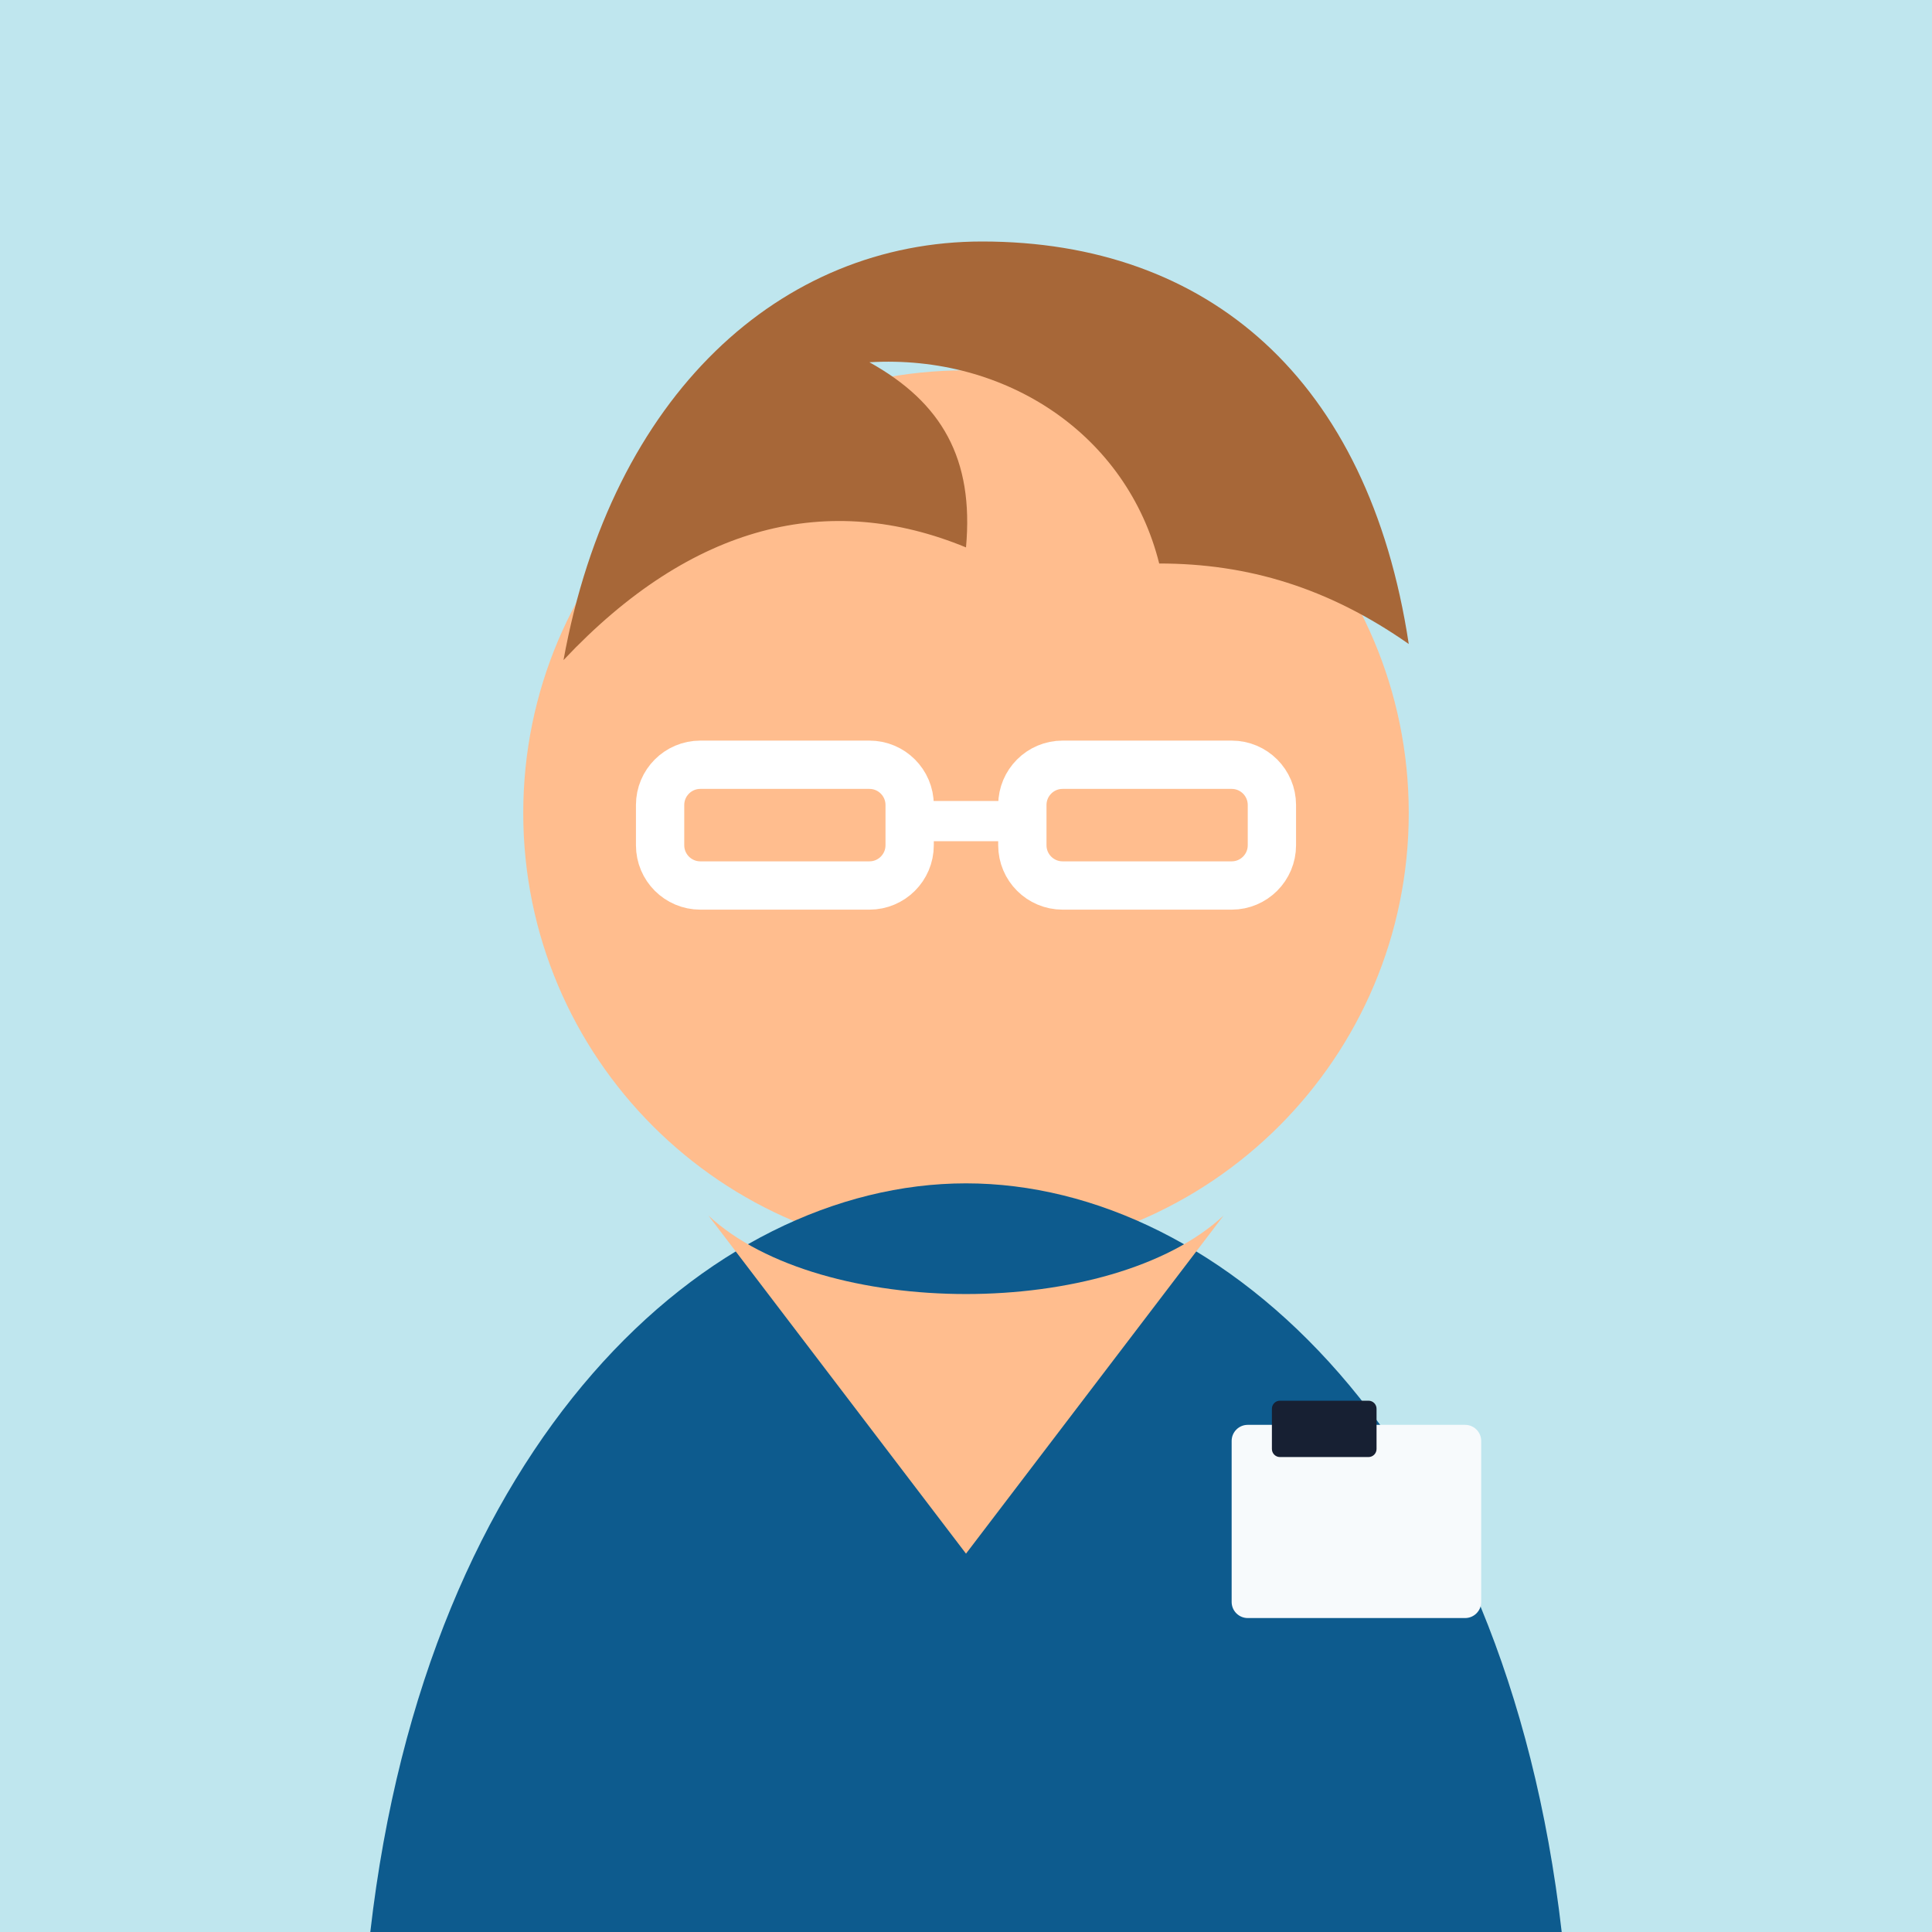
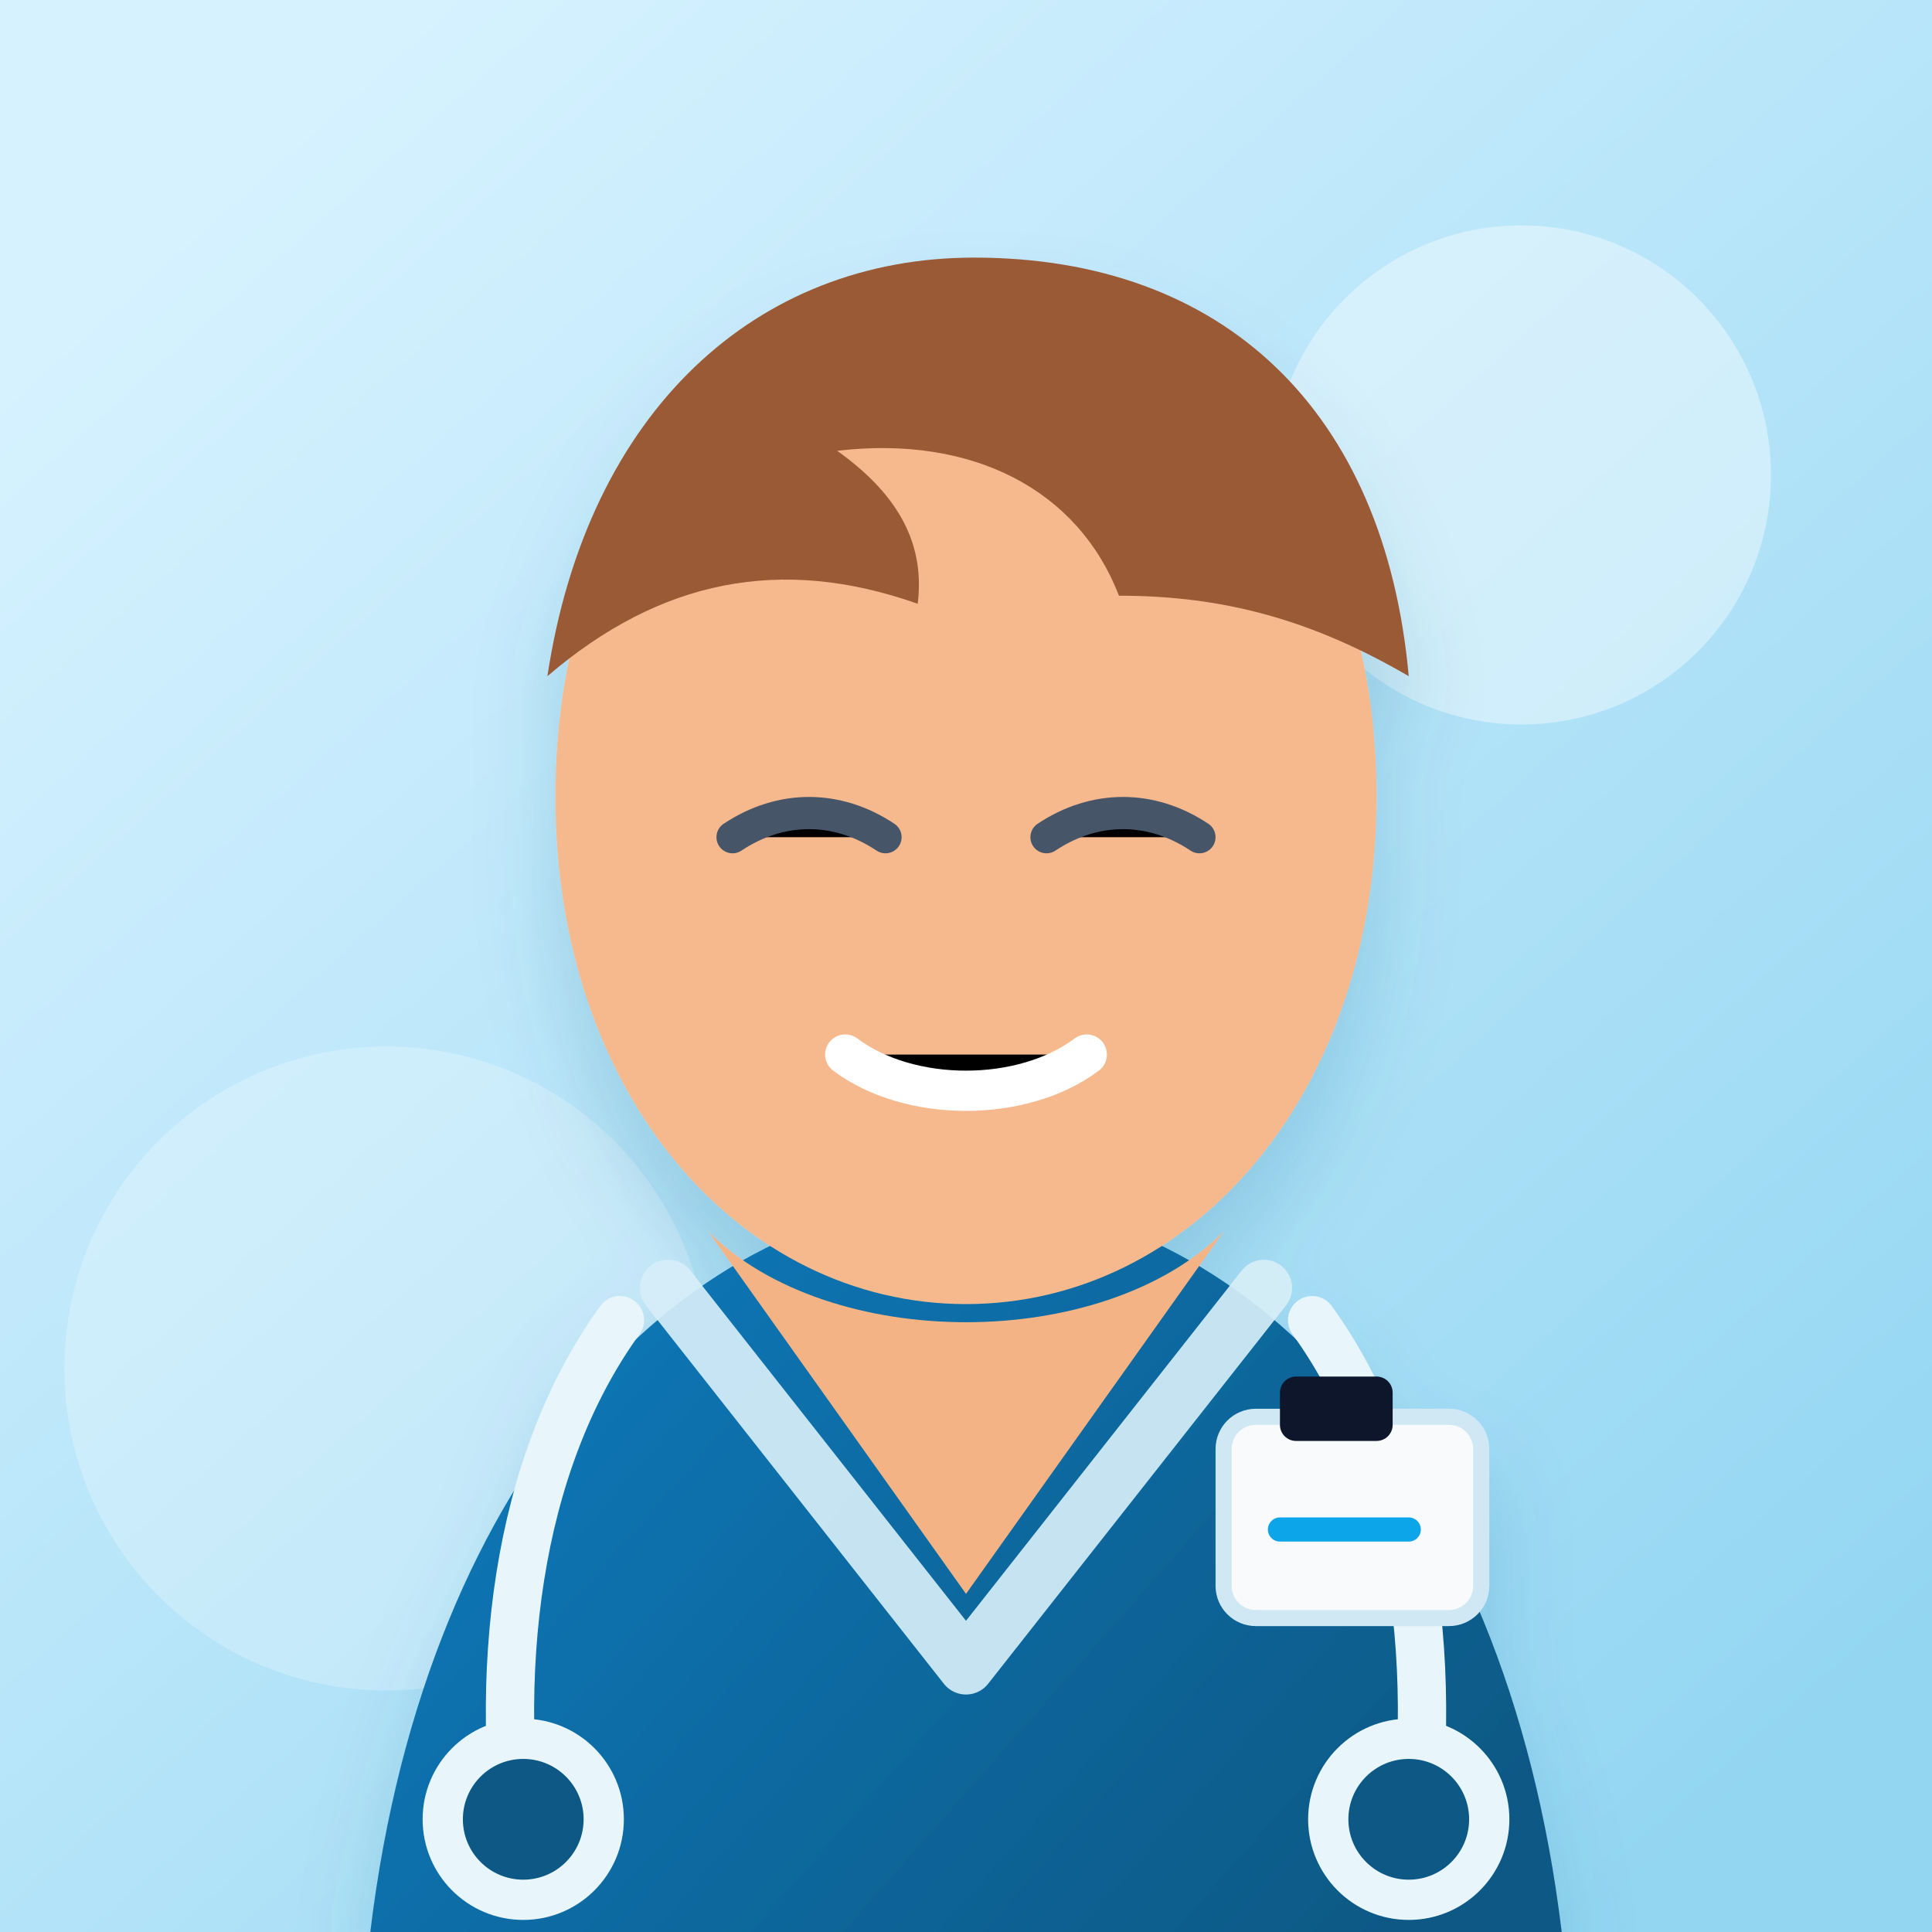
- <svg xmlns="http://www.w3.org/2000/svg" viewBox="0 0 240 240" role="img" aria-label="کاربر آقا">
-   <rect width="240" height="240" fill="#bfe6ee" />
-   <circle cx="120" cy="101" r="55" fill="#ffbd8e" />
-   <path d="M70 82c6-33 27-52 52-52 28 0 48 17 53 50-10-7-20-10-31-10-4-16-19-26-36-25 9 5 13 12 12 23-17-7-34-3-50 14Z" fill="#a76738" />
-   <rect x="82" y="95" width="31" height="15" rx="5" fill="none" stroke="#fff" stroke-width="6" />
-   <rect x="127" y="95" width="31" height="15" rx="5" fill="none" stroke="#fff" stroke-width="6" />
-   <path d="M113 102h14" stroke="#fff" stroke-width="5" stroke-linecap="round" />
-   <path d="M46 240c7-61 42-93 74-93s67 32 74 93H46Z" fill="#0d5b8e" />
-   <path d="M88 151c14 13 50 13 64 0l-32 42-32-42Z" fill="#ffbd8e" />
-   <rect x="153" y="177" width="31" height="24" rx="2" fill="#f7fafc" />
-   <rect x="158" y="174" width="13" height="7" rx="1" fill="#172033" />
+ <svg xmlns="http://www.w3.org/2000/svg" viewBox="0 0 240 240" role="img" aria-label="پرستار آقا">
+   <defs>
+     <linearGradient id="manBg" x1="28" y1="18" x2="214" y2="226" gradientUnits="userSpaceOnUse">
+       <stop stop-color="#d7f2ff" />
+       <stop offset="1" stop-color="#93d6f2" />
+     </linearGradient>
+     <linearGradient id="scrubBlue" x1="70" y1="150" x2="172" y2="240" gradientUnits="userSpaceOnUse">
+       <stop stop-color="#0878b9" />
+       <stop offset="1" stop-color="#075985" />
+     </linearGradient>
+     <filter id="manShadow" x="-20%" y="-20%" width="140%" height="150%">
+       <feDropShadow dx="0" dy="7" stdDeviation="5" flood-color="#075985" flood-opacity="0.18" />
+     </filter>
+   </defs>
+   <rect width="240" height="240" fill="url(#manBg)" />
+   <circle cx="189" cy="59" r="31" fill="#ffffff" opacity="0.4" />
+   <circle cx="48" cy="170" r="40" fill="#ffffff" opacity="0.24" />
+   <g filter="url(#manShadow)">
+     <path d="M46 240c7-58 40-91 74-91s67 33 74 91H46Z" fill="url(#scrubBlue)" />
+     <path d="M88 153c15 15 49 15 64 0l-32 45-32-45Z" fill="#f3b384" />
+     <path d="M83 160 120 207 157 160" fill="none" stroke="#d6eef8" stroke-width="7" stroke-linecap="round" stroke-linejoin="round" opacity="0.92" />
+     <path d="M69 99c0-36 21-61 51-61s51 25 51 61c0 37-23 63-51 63S69 136 69 99Z" fill="#f6b98d" />
+     <path d="M68 84c5-33 26-52 53-52 31 0 51 19 54 52-12-7-23-10-36-10-5-13-18-20-35-18 7 5 11 11 10 19-17-6-32-3-46 9Z" fill="#9a5a35" />
+     <path d="M91 104c6-4 13-4 19 0M130 104c6-4 13-4 19 0" stroke="#475569" stroke-width="4" stroke-linecap="round" />
+     <path d="M105 131c8 6 22 6 30 0" stroke="#ffffff" stroke-width="5" stroke-linecap="round" />
+     <path d="M77 164c-13 18-16 44-12 69" fill="none" stroke="#e8f6fb" stroke-width="6" stroke-linecap="round" />
+     <path d="M163 164c13 18 16 44 12 69" fill="none" stroke="#e8f6fb" stroke-width="6" stroke-linecap="round" />
+     <circle cx="65" cy="226" r="10" fill="#075985" stroke="#e8f6fb" stroke-width="5" />
+     <circle cx="175" cy="226" r="10" fill="#075985" stroke="#e8f6fb" stroke-width="5" />
+     <rect x="152" y="176" width="32" height="25" rx="4" fill="#f8fafc" stroke="#cfe8f4" stroke-width="2" />
+     <rect x="159" y="171" width="14" height="8" rx="2" fill="#0f172a" />
+     <path d="M159 190h16" stroke="#0ea5e9" stroke-width="3" stroke-linecap="round" />
+   </g>
</svg>
